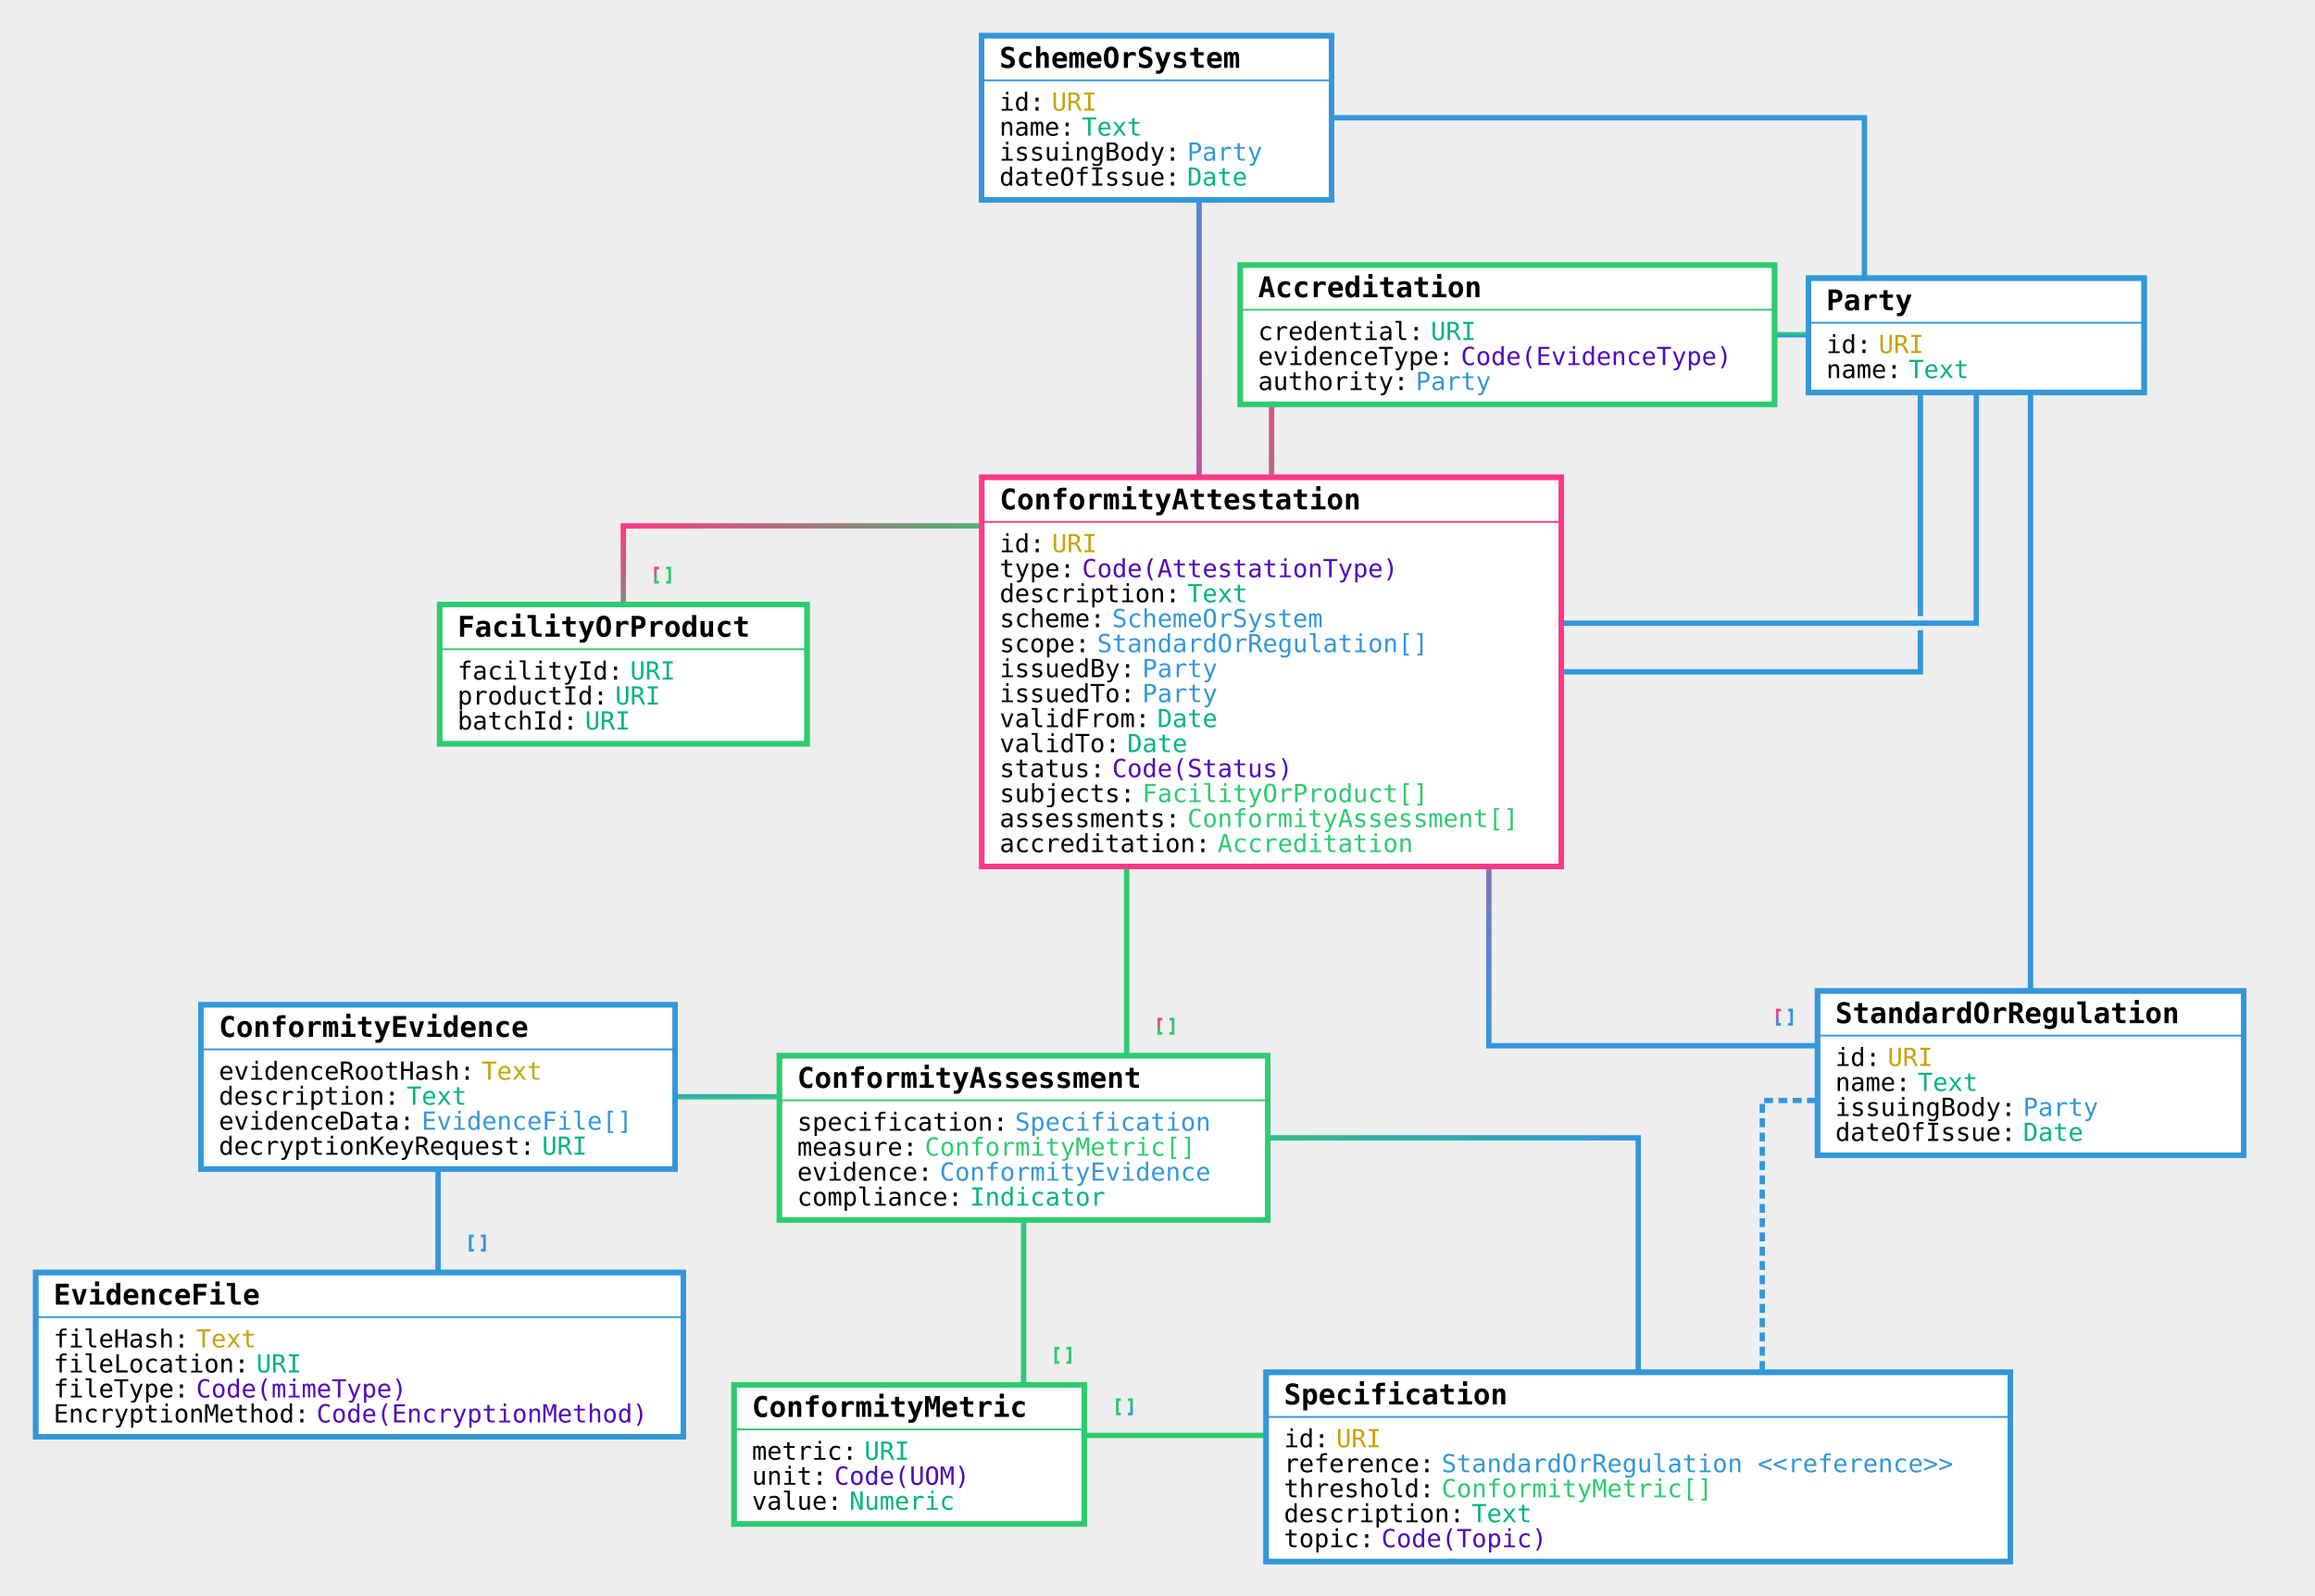
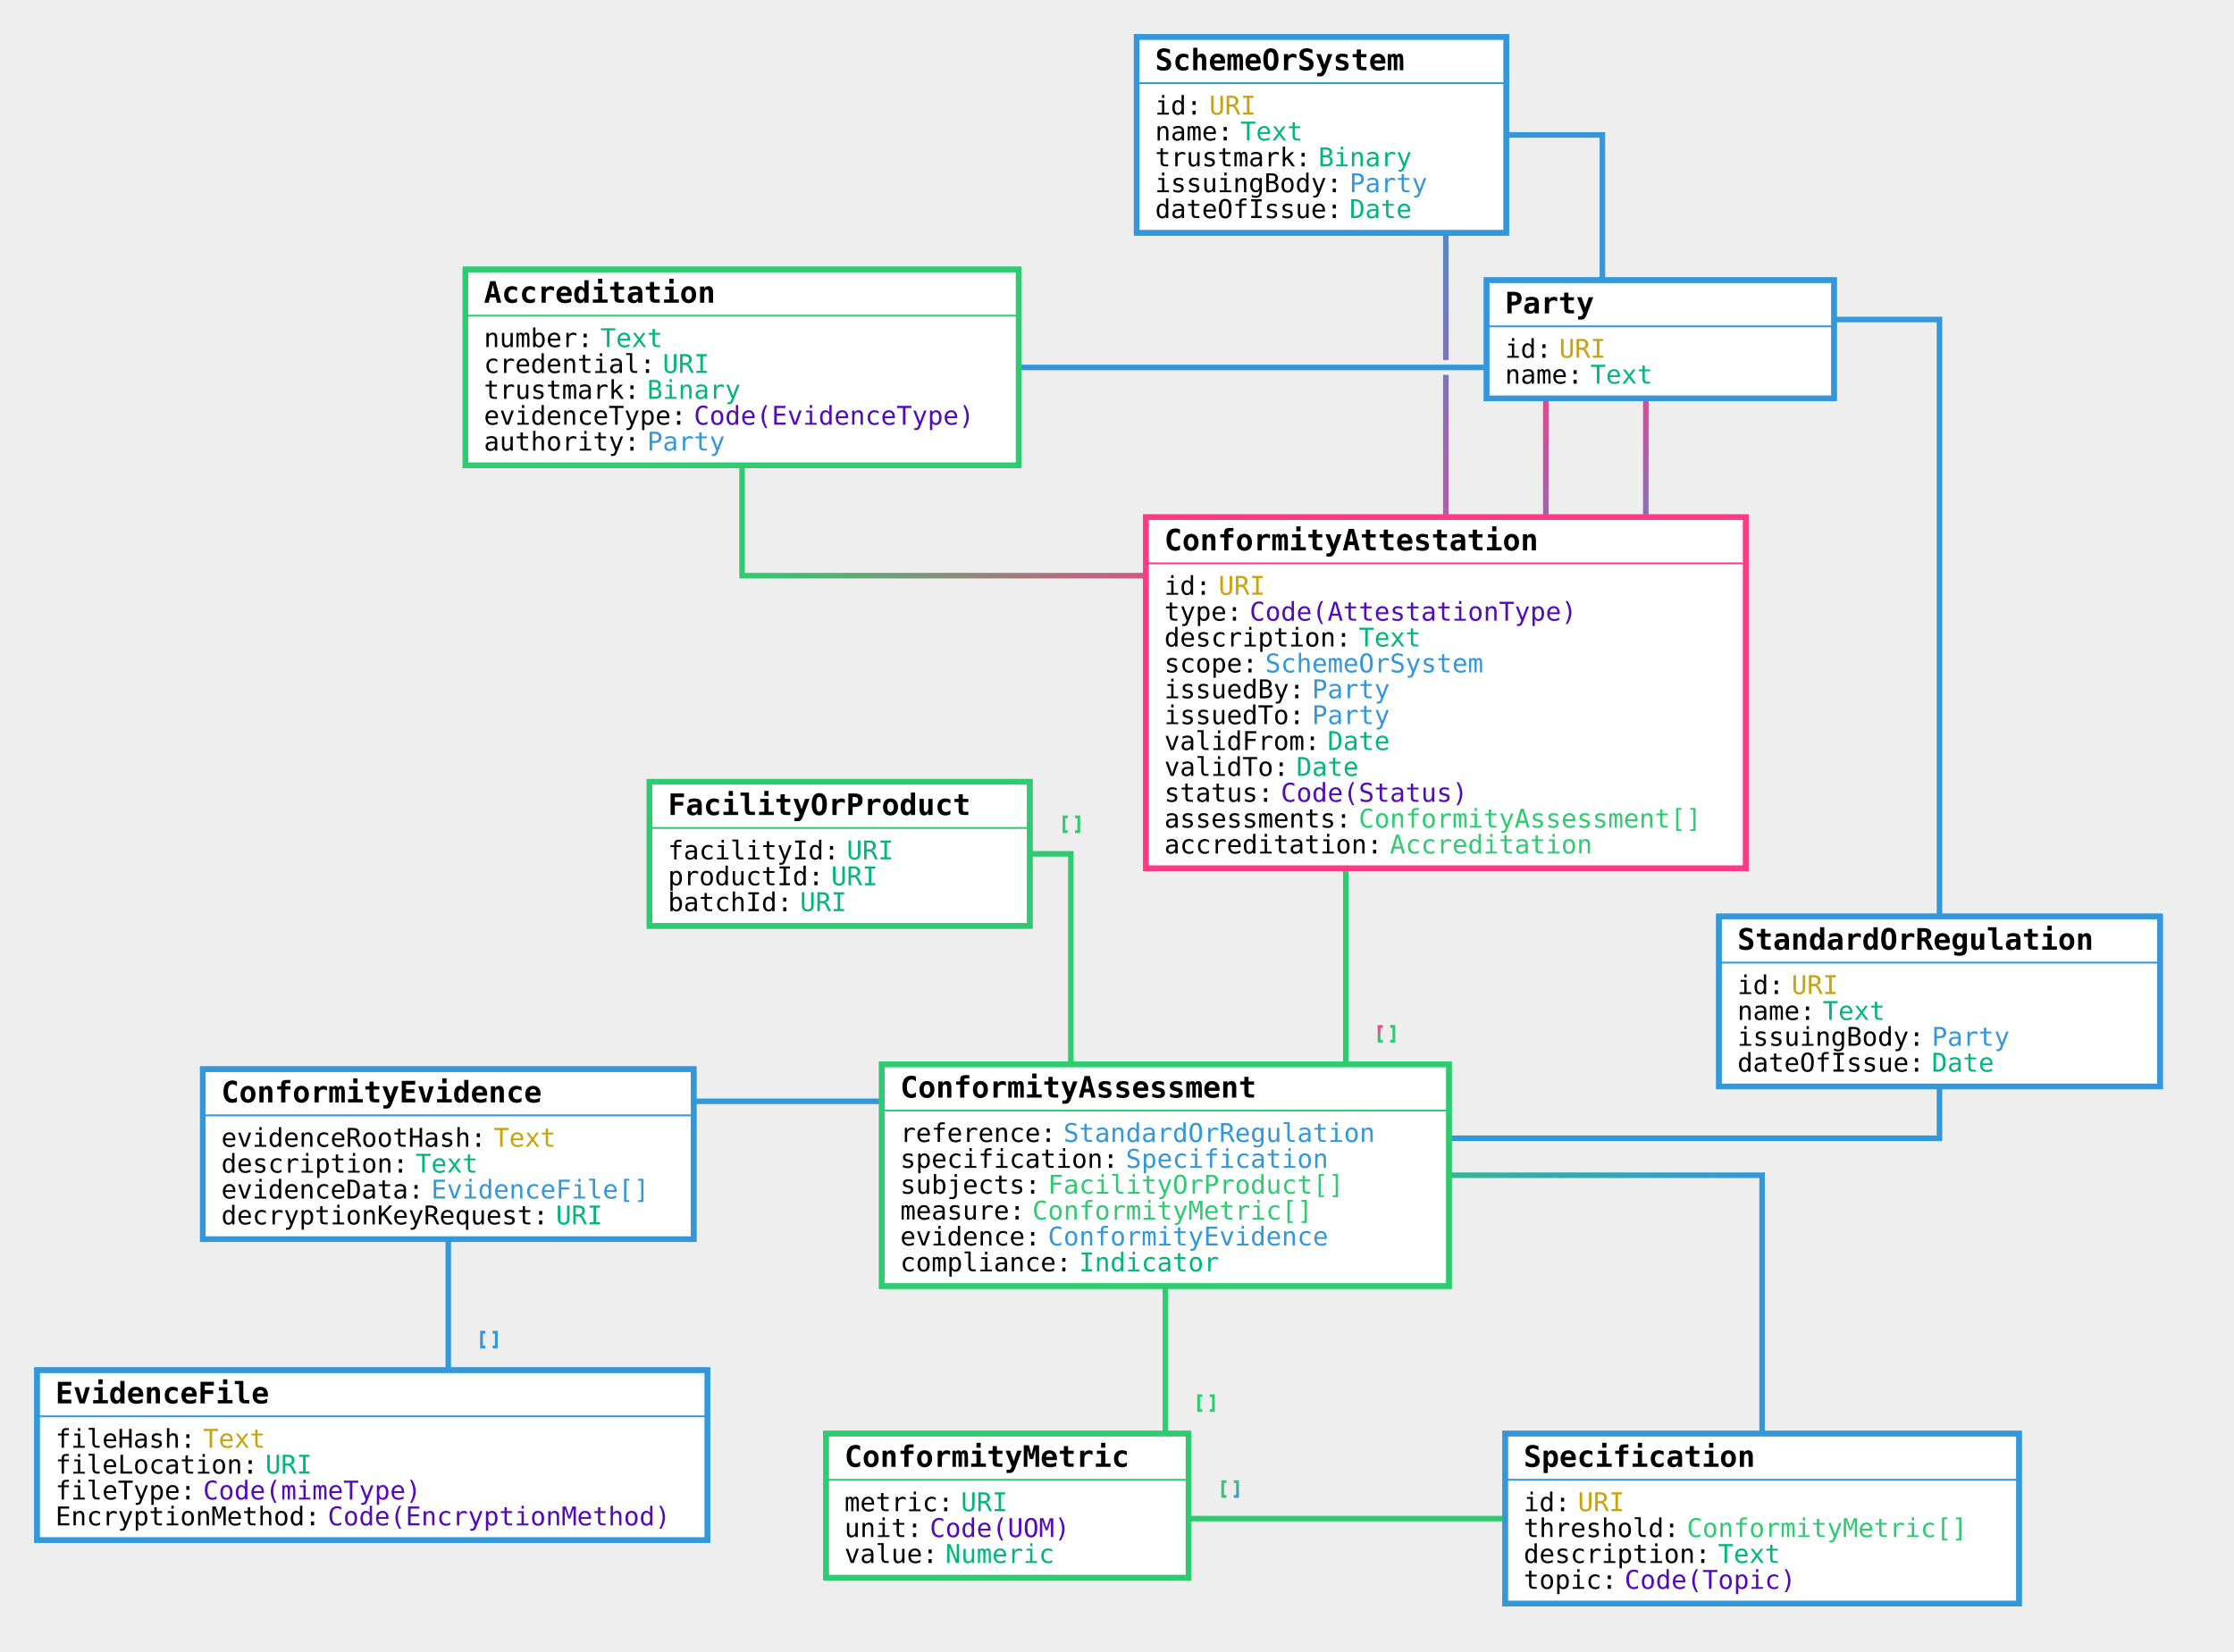
- <svg xmlns="http://www.w3.org/2000/svg" viewBox="-227.074 -83.143 1296.632 893.824">
+ <svg xmlns="http://www.w3.org/2000/svg" viewBox="-201.36 -73 1208.588 893.682">
  <rect width="1000%" height="1000%" x="-500%" y="-500%" fill="#EEEEEE" />
-   <path fill="none" stroke="#EEEEEE" stroke-width="8" d="M444.554 266.008l-.01-.01v-283.14h-23.839" />
+   <path fill="none" stroke="#EEEEEE" stroke-width="8" d="M580.84 333.496l-.01-.01V0h-67.267" />
  <defs>
    <linearGradient id="a" x1="100%" x2="50%" y1="100%" y2="50%">
      <stop offset="0%" stop-color="#FF3986" />
      <stop offset="100%" stop-color="#3397DA" />
    </linearGradient>
  </defs>
-   <path fill="none" stroke="url(#a)" stroke-width="3" d="M444.554 266.008l-.01-.01v-283.14h-23.839" />
-   <path fill="none" stroke="#EEEEEE" stroke-width="8" d="M606.842 238.758l-.01-.01v263.984h263.622" />
+   <path fill="none" stroke="url(#a)" stroke-width="3" d="M580.84 333.496l-.01-.01V0h-67.267" />
+   <path fill="none" stroke="#EEEEEE" stroke-width="8" d="M634.937 301.83l-.01-.01V121.238h61.93" />
  <defs>
    <linearGradient id="b" x1="0%" x2="50%" y1="0%" y2="50%">
      <stop offset="0%" stop-color="#FF3986" />
      <stop offset="100%" stop-color="#3397DA" />
    </linearGradient>
  </defs>
-   <path fill="none" stroke="url(#b)" stroke-width="3" d="M606.842 238.758l-.01-.01v263.984h263.622" />
-   <path fill="none" stroke="url(#b)" stroke-width="1.5" d="M770.412 482.742l-2.01-.01v8h2M774.412 482.742l1.99-.01v8h-2" />
-   <path fill="none" stroke="#EEEEEE" stroke-width="8" d="M525.698 293.258l-.01-.01h322.837V94.02" />
+   <path fill="none" stroke="url(#b)" stroke-width="3" d="M634.937 301.83l-.01-.01V121.238h61.93" />
+   <path fill="none" stroke="#EEEEEE" stroke-width="8" d="M689.033 270.163l-.01-.01V110.571h39.167" />
  <defs>
    <linearGradient id="c" x1="0%" x2="50%" y1="0%" y2="50%">
      <stop offset="0%" stop-color="#FF3986" />
      <stop offset="100%" stop-color="#3397DA" />
    </linearGradient>
  </defs>
-   <path fill="none" stroke="url(#c)" stroke-width="3" d="M525.698 293.258l-.01-.01h322.837V94.02" />
-   <path fill="none" stroke="#EEEEEE" stroke-width="8" d="M566.27 266.008l-.01-.01h313.598V115.353" />
+   <path fill="none" stroke="url(#c)" stroke-width="3" d="M689.033 270.163l-.01-.01V110.571h39.167" />
+   <path fill="none" stroke="#EEEEEE" stroke-width="8" d="M526.745 270.163l-.01-.01v292.743h-97.63" />
  <defs>
    <linearGradient id="d" x1="0%" x2="50%" y1="0%" y2="50%">
      <stop offset="0%" stop-color="#FF3986" />
-       <stop offset="100%" stop-color="#3397DA" />
-     </linearGradient>
-   </defs>
-   <path fill="none" stroke="url(#d)" stroke-width="3" d="M566.27 266.008l-.01-.01h313.598V115.353" />
-   <path fill="none" stroke="#EEEEEE" stroke-width="8" d="M363.41 211.508l-.01-.01H122.054v83.083" />
-   <defs>
-     <linearGradient id="e" x1="0%" x2="50%" y1="0%" y2="50%">
-       <stop offset="0%" stop-color="#FF3986" />
-       <stop offset="100%" stop-color="#2ECB70" />
-     </linearGradient>
-   </defs>
-   <path fill="none" stroke="url(#e)" stroke-width="3" d="M363.41 211.508l-.01-.01H122.054v83.083" />
-   <path fill="none" stroke="url(#e)" stroke-width="1.5" d="M142.064 235.091l-2.01-.01v8h2M146.064 235.091l1.99-.01v8h-2" />
-   <path fill="none" stroke="#EEEEEE" stroke-width="8" d="M403.982 238.758l-.01-.01v315.576h-57.724" />
+       <stop offset="100%" stop-color="#2ECB70" />
+     </linearGradient>
+   </defs>
+   <path fill="none" stroke="url(#d)" stroke-width="3" d="M526.745 270.163l-.01-.01v292.743h-97.63" />
+   <path fill="none" stroke="url(#d)" stroke-width="1.5" d="M546.745 482.406l-2.01-.01v8h2M550.745 482.406l1.99-.01v8h-2" />
+   <path fill="none" stroke="#EEEEEE" stroke-width="8" d="M472.648 238.496l-.01-.01H200.086V125.801" />
+   <defs>
+     <linearGradient id="e" x1="100%" x2="50%" y1="100%" y2="50%">
+       <stop offset="0%" stop-color="#FF3986" />
+       <stop offset="100%" stop-color="#2ECB70" />
+     </linearGradient>
+   </defs>
+   <path fill="none" stroke="url(#e)" stroke-width="3" d="M472.648 238.496l-.01-.01H200.086V125.801" />
+   <path fill="none" stroke="#EEEEEE" stroke-width="8" d="M513.573.01l-.01-.01h151.96v99.905" />
  <defs>
    <linearGradient id="f" x1="0%" x2="50%" y1="0%" y2="50%">
-       <stop offset="0%" stop-color="#FF3986" />
-       <stop offset="100%" stop-color="#2ECB70" />
-     </linearGradient>
-   </defs>
-   <path fill="none" stroke="url(#f)" stroke-width="3" d="M403.982 238.758l-.01-.01v315.576h-57.724" />
-   <path fill="none" stroke="url(#f)" stroke-width="1.5" d="M423.982 487.834l-2.01-.01v8h2M427.982 487.834l1.99-.01v8h-2" />
-   <path fill="none" stroke="#EEEEEE" stroke-width="8" d="M485.126 320.508l-.01-.01V104.373H617.23" />
+       <stop offset="0%" stop-color="#3397DA" />
+       <stop offset="100%" stop-color="#3397DA" />
+     </linearGradient>
+   </defs>
+   <path fill="none" stroke="url(#f)" stroke-width="3" d="M513.573.01l-.01-.01h151.96v99.905" />
+   <path fill="none" stroke="#EEEEEE" stroke-width="8" d="M531.403 542.906l-.01-.01H847.9v-74.039" />
  <defs>
    <linearGradient id="g" x1="0%" x2="50%" y1="0%" y2="50%">
-       <stop offset="0%" stop-color="#FF3986" />
-       <stop offset="100%" stop-color="#2ECB70" />
-     </linearGradient>
-   </defs>
-   <path fill="none" stroke="url(#g)" stroke-width="3" d="M485.126 320.508l-.01-.01V104.373H617.23" />
-   <path fill="none" stroke="#EEEEEE" stroke-width="8" d="M420.715-17.133l-.01-.01h396.486V83.353" />
+       <stop offset="0%" stop-color="#2ECB70" />
+       <stop offset="100%" stop-color="#3397DA" />
+     </linearGradient>
+   </defs>
+   <path fill="none" stroke="url(#g)" stroke-width="3" d="M531.403 542.906l-.01-.01H847.9v-74.039" />
+   <path fill="none" stroke="#EEEEEE" stroke-width="8" d="M480.26 562.906l-.01-.01h271.68v185.786" />
  <defs>
    <linearGradient id="h" x1="0%" x2="50%" y1="0%" y2="50%">
-       <stop offset="0%" stop-color="#3397DA" />
-       <stop offset="100%" stop-color="#3397DA" />
-     </linearGradient>
-   </defs>
-   <path fill="none" stroke="url(#h)" stroke-width="3" d="M420.715-17.133l-.01-.01h396.486V83.353" />
-   <path fill="none" stroke="#EEEEEE" stroke-width="8" d="M414.652 554.334l-.01-.01h275.86v184.358" />
-   <defs>
-     <linearGradient id="i" x1="0%" x2="50%" y1="0%" y2="50%">
-       <stop offset="0%" stop-color="#2ECB70" />
-       <stop offset="100%" stop-color="#3397DA" />
-     </linearGradient>
-   </defs>
-   <path fill="none" stroke="url(#i)" stroke-width="3" d="M414.652 554.334l-.01-.01h275.86v184.358" />
-   <path fill="none" stroke="#EEEEEE" stroke-width="8" d="M346.258 577.334l-.01-.01v141.358h-96.803" />
+       <stop offset="0%" stop-color="#2ECB70" />
+       <stop offset="100%" stop-color="#3397DA" />
+     </linearGradient>
+   </defs>
+   <path fill="none" stroke="url(#h)" stroke-width="3" d="M480.26 562.906l-.01-.01h271.68v185.786" />
+   <path fill="none" stroke="#EEEEEE" stroke-width="8" d="M377.972 542.906l-.01-.01V389H252.879" />
+   <defs>
+     <linearGradient id="i" x1="100%" x2="50%" y1="100%" y2="50%">
+       <stop offset="0%" stop-color="#2ECB70" />
+       <stop offset="100%" stop-color="#2ECB70" />
+     </linearGradient>
+   </defs>
+   <path fill="none" stroke="url(#i)" stroke-width="3" d="M377.972 542.906l-.01-.01V389H252.879" />
+   <path fill="none" stroke="url(#i)" stroke-width="1.5" d="M376.268 369.01l-2.01-.01v8h2M380.268 369.01l1.99-.01v8h-2" />
+   <path fill="none" stroke="#EEEEEE" stroke-width="8" d="M429.116 582.906l-.01-.01v145.786H310.873" />
  <defs>
    <linearGradient id="j" x1="0%" x2="50%" y1="0%" y2="50%">
      <stop offset="0%" stop-color="#2ECB70" />
      <stop offset="100%" stop-color="#2ECB70" />
    </linearGradient>
  </defs>
-   <path fill="none" stroke="url(#j)" stroke-width="3" d="M346.258 577.334l-.01-.01v141.358h-96.803" />
-   <path fill="none" stroke="url(#j)" stroke-width="1.5" d="M366.258 672.192l-2.01-.01v8h2M370.258 672.192l1.99-.01v8h-2" />
-   <path fill="none" stroke="#EEEEEE" stroke-width="8" d="M277.865 531.334l-.01-.01H18.29v-5.54" />
+   <path fill="none" stroke="url(#j)" stroke-width="3" d="M429.116 582.906l-.01-.01v145.786H310.873" />
+   <path fill="none" stroke="url(#j)" stroke-width="1.5" d="M449.116 682.192l-2.01-.01v8h2M453.116 682.192l1.99-.01v8h-2" />
+   <path fill="none" stroke="#EEEEEE" stroke-width="8" d="M326.828 522.906l-.01-.01H41.148v28.601" />
  <defs>
    <linearGradient id="k" x1="100%" x2="50%" y1="100%" y2="50%">
      <stop offset="0%" stop-color="#2ECB70" />
      <stop offset="100%" stop-color="#3397DA" />
    </linearGradient>
  </defs>
-   <path fill="none" stroke="url(#k)" stroke-width="3" d="M277.865 531.334l-.01-.01H18.29v-5.54" />
-   <path fill="none" stroke="#EEEEEE" stroke-width="8" d="M18.3 525.793l-.01-.01V675.78h-44.004" />
+   <path fill="none" stroke="url(#k)" stroke-width="3" d="M326.828 522.906l-.01-.01H41.148v28.601" />
+   <path fill="none" stroke="#EEEEEE" stroke-width="8" d="M41.158 551.507l-.01-.01V714.35H0" />
  <defs>
    <linearGradient id="l" x1="0%" x2="50%" y1="0%" y2="50%">
      <stop offset="0%" stop-color="#3397DA" />
      <stop offset="100%" stop-color="#3397DA" />
    </linearGradient>
  </defs>
-   <path fill="none" stroke="url(#l)" stroke-width="3" d="M18.3 525.793l-.01-.01V675.78h-44.004" />
-   <path fill="none" stroke="url(#l)" stroke-width="1.5" d="M38.3 609.289l-2.01-.01v8h2M42.3 609.289l1.99-.01v8h-2" />
-   <path fill="none" stroke="#EEEEEE" stroke-width="8" d="M617.239 104.383l-.01-.01H911.19v.313" />
+   <path fill="none" stroke="url(#l)" stroke-width="3" d="M41.158 551.507l-.01-.01V714.35H0" />
+   <path fill="none" stroke="url(#l)" stroke-width="1.5" d="M61.158 647.86l-2.01-.01v8h2M65.158 647.86l1.99-.01v8h-2" />
+   <path fill="none" stroke="#EEEEEE" stroke-width="8" d="M200.096 125.811l-.01-.01H634.19V89.238" />
  <defs>
    <linearGradient id="m" x1="0%" x2="50%" y1="0%" y2="50%">
      <stop offset="0%" stop-color="#2ECB70" />
      <stop offset="100%" stop-color="#3397DA" />
    </linearGradient>
  </defs>
-   <path fill="none" stroke="url(#m)" stroke-width="3" d="M617.239 104.383l-.01-.01H911.19v.313" />
-   <path fill="none" stroke="#EEEEEE" stroke-width="8" d="M910.24 518.075l-.01-.01V94.02h32.295" />
+   <path fill="none" stroke="url(#m)" stroke-width="3" d="M200.096 125.811l-.01-.01H634.19V89.238" />
+   <path fill="none" stroke="#EEEEEE" stroke-width="8" d="M847.91 468.867l-.01-.01V99.905h-88.376" />
  <defs>
    <linearGradient id="n" x1="100%" x2="50%" y1="100%" y2="50%">
      <stop offset="0%" stop-color="#3397DA" />
      <stop offset="100%" stop-color="#3397DA" />
    </linearGradient>
  </defs>
-   <path fill="none" stroke="url(#n)" stroke-width="3" d="M910.24 518.075l-.01-.01V94.02h32.295" />
-   <path fill="none" stroke="#EEEEEE" stroke-dasharray="5,3" stroke-width="8" d="M759.989 756.358l-.01-.01v-222.95h190.027" />
-   <defs>
-     <linearGradient id="o" x1="0%" x2="50%" y1="0%" y2="50%">
-       <stop offset="0%" stop-color="#3397DA" />
-       <stop offset="100%" stop-color="#3397DA" />
-     </linearGradient>
-   </defs>
-   <path fill="none" stroke="url(#o)" stroke-dasharray="5,3" stroke-width="3" d="M759.989 756.358l-.01-.01v-222.95h190.027" />
-   <path fill="none" stroke="#EEEEEE" stroke-width="8" d="M621.034 721.025l-.01-.01H314.82v23.667" />
-   <defs>
-     <linearGradient id="p" x1="100%" x2="50%" y1="100%" y2="50%">
-       <stop offset="0%" stop-color="#3397DA" />
-       <stop offset="100%" stop-color="#2ECB70" />
-     </linearGradient>
-   </defs>
-   <path fill="none" stroke="url(#p)" stroke-width="3" d="M621.034 721.025l-.01-.01H314.82v23.667" />
-   <path fill="none" stroke="url(#p)" stroke-width="1.5" d="M400.705 701.025l-2.01-.01v8h2M404.705 701.025l1.99-.01v8h-2" />
-   <path fill="#FFFFFF" stroke="#FF3986" stroke-width="3" d="M322.828 184.248h324.576v218H322.828z" />
-   <path fill="#ff3986" stroke="#ff3986" d="M323.828 209.248h324.576" />
-   <path fill="none" stroke="#FF3986" stroke-width="3" d="M322.828 184.248h324.576v218H322.828z" />
-   <text x="332.828" y="202.248" style="font:700 16px 'Lucida Console',monospace" fill="#000000">ConformityAttestation</text>
-   <text x="332.828" y="226.248" style="font:500 14px 'Lucida Console',monospace" fill="#000000">id:</text>
-   <text x="362.114" y="226.248" style="font:500 14px 'Lucida Console',monospace" fill="#C9A30B">URI</text>
-   <text x="332.828" y="240.248" style="font:500 14px 'Lucida Console',monospace" fill="#000000">type:</text>
-   <text x="378.972" y="240.248" style="font:500 14px 'Lucida Console',monospace" fill="#530abb">Code(AttestationType)</text>
-   <text x="332.828" y="254.248" style="font:500 14px 'Lucida Console',monospace" fill="#000000">description:</text>
-   <text x="437.973" y="254.248" style="font:500 14px 'Lucida Console',monospace" fill="#02b57b">Text</text>
-   <text x="332.828" y="268.248" style="font:500 14px 'Lucida Console',monospace" fill="#000000">scheme:</text>
-   <text x="395.829" y="268.248" style="font:500 14px 'Lucida Console',monospace" fill="#3397DA">SchemeOrSystem</text>
-   <text x="332.828" y="282.248" style="font:500 14px 'Lucida Console',monospace" fill="#000000">scope:</text>
-   <text x="387.4" y="282.248" style="font:500 14px 'Lucida Console',monospace" fill="#3397DA">StandardOrRegulation[]</text>
-   <text x="332.828" y="296.248" style="font:500 14px 'Lucida Console',monospace" fill="#000000">issuedBy:</text>
-   <text x="412.687" y="296.248" style="font:500 14px 'Lucida Console',monospace" fill="#3397DA">Party</text>
-   <text x="332.828" y="310.248" style="font:500 14px 'Lucida Console',monospace" fill="#000000">issuedTo:</text>
-   <text x="412.687" y="310.248" style="font:500 14px 'Lucida Console',monospace" fill="#3397DA">Party</text>
-   <text x="332.828" y="324.248" style="font:500 14px 'Lucida Console',monospace" fill="#000000">validFrom:</text>
-   <text x="421.115" y="324.248" style="font:500 14px 'Lucida Console',monospace" fill="#02b57b">Date</text>
-   <text x="332.828" y="338.248" style="font:500 14px 'Lucida Console',monospace" fill="#000000">validTo:</text>
-   <text x="404.258" y="338.248" style="font:500 14px 'Lucida Console',monospace" fill="#02b57b">Date</text>
-   <text x="332.828" y="352.248" style="font:500 14px 'Lucida Console',monospace" fill="#000000">status:</text>
-   <text x="395.829" y="352.248" style="font:500 14px 'Lucida Console',monospace" fill="#530abb">Code(Status)</text>
-   <text x="332.828" y="366.248" style="font:500 14px 'Lucida Console',monospace" fill="#000000">subjects:</text>
-   <text x="412.687" y="366.248" style="font:500 14px 'Lucida Console',monospace" fill="#2ECB70">FacilityOrProduct[]</text>
-   <text x="332.828" y="380.248" style="font:500 14px 'Lucida Console',monospace" fill="#000000">assessments:</text>
-   <text x="437.973" y="380.248" style="font:500 14px 'Lucida Console',monospace" fill="#2ECB70">ConformityAssessment[]</text>
-   <text x="332.828" y="394.248" style="font:500 14px 'Lucida Console',monospace" fill="#000000">accreditation:</text>
-   <text x="454.83" y="394.248" style="font:500 14px 'Lucida Console',monospace" fill="#2ECB70">Accreditation</text>
-   <path fill="#FFFFFF" stroke="#3397DA" stroke-width="3" d="M322.705-63.143h196v92h-196z" />
-   <path fill="#3397da" stroke="#3397da" d="M323.705-38.143h196" />
-   <path fill="none" stroke="#3397DA" stroke-width="3" d="M322.705-63.143h196v92h-196z" />
-   <text x="332.705" y="-45.143" style="font:700 16px 'Lucida Console',monospace" fill="#000000">SchemeOrSystem</text>
-   <text x="332.705" y="-21.143" style="font:500 14px 'Lucida Console',monospace" fill="#000000">id:</text>
-   <text x="361.992" y="-21.143" style="font:500 14px 'Lucida Console',monospace" fill="#C9A30B">URI</text>
-   <text x="332.705" y="-7.143" style="font:500 14px 'Lucida Console',monospace" fill="#000000">name:</text>
-   <text x="378.849" y="-7.143" style="font:500 14px 'Lucida Console',monospace" fill="#02b57b">Text</text>
-   <text x="332.705" y="6.857" style="font:500 14px 'Lucida Console',monospace" fill="#000000">issuingBody:</text>
-   <text x="437.85" y="6.857" style="font:500 14px 'Lucida Console',monospace" fill="#3397DA">Party</text>
-   <text x="332.705" y="20.857" style="font:500 14px 'Lucida Console',monospace" fill="#000000">dateOfIssue:</text>
-   <text x="437.85" y="20.857" style="font:500 14px 'Lucida Console',monospace" fill="#02b57b">Date</text>
-   <path fill="#FFFFFF" stroke="#2ECB70" stroke-width="3" d="M19.176 255.581h205.758v78H19.176z" />
-   <path fill="#2ecb70" stroke="#2ecb70" d="M20.176 280.581h205.757" />
-   <path fill="none" stroke="#2ECB70" stroke-width="3" d="M19.176 255.581h205.758v78H19.176z" />
-   <text x="29.176" y="273.581" style="font:700 16px 'Lucida Console',monospace" fill="#000000">FacilityOrProduct</text>
-   <text x="29.176" y="297.581" style="font:500 14px 'Lucida Console',monospace" fill="#000000">facilityId:</text>
-   <text x="125.891" y="297.581" style="font:500 14px 'Lucida Console',monospace" fill="#02b57b">URI</text>
-   <text x="29.176" y="311.581" style="font:500 14px 'Lucida Console',monospace" fill="#000000">productId:</text>
-   <text x="117.463" y="311.581" style="font:500 14px 'Lucida Console',monospace" fill="#02b57b">URI</text>
-   <text x="29.176" y="325.581" style="font:500 14px 'Lucida Console',monospace" fill="#000000">batchId:</text>
-   <text x="100.605" y="325.581" style="font:500 14px 'Lucida Console',monospace" fill="#02b57b">URI</text>
-   <path fill="#FFFFFF" stroke="#2ECB70" stroke-width="3" d="M209.461 508.324h273.575v92H209.461z" />
-   <path fill="#2ecb70" stroke="#2ecb70" d="M210.46 533.324h273.576" />
-   <path fill="none" stroke="#2ECB70" stroke-width="3" d="M209.461 508.324h273.575v92H209.461z" />
-   <text x="219.461" y="526.324" style="font:700 16px 'Lucida Console',monospace" fill="#000000">ConformityAssessment</text>
-   <text x="219.461" y="550.324" style="font:500 14px 'Lucida Console',monospace" fill="#000000">specification:</text>
-   <text x="341.463" y="550.324" style="font:500 14px 'Lucida Console',monospace" fill="#3397DA">Specification</text>
-   <text x="219.461" y="564.324" style="font:500 14px 'Lucida Console',monospace" fill="#000000">measure:</text>
-   <text x="290.89" y="564.324" style="font:500 14px 'Lucida Console',monospace" fill="#2ECB70">ConformityMetric[]</text>
-   <text x="219.461" y="578.324" style="font:500 14px 'Lucida Console',monospace" fill="#000000">evidence:</text>
-   <text x="299.319" y="578.324" style="font:500 14px 'Lucida Console',monospace" fill="#3397DA">ConformityEvidence</text>
-   <text x="219.461" y="592.324" style="font:500 14px 'Lucida Console',monospace" fill="#000000">compliance:</text>
-   <text x="316.177" y="592.324" style="font:500 14px 'Lucida Console',monospace" fill="#02b57b">Indicator</text>
-   <path fill="#FFFFFF" stroke="#2ECB70" stroke-width="3" d="M184.07 692.682h196.125v78H184.07z" />
-   <path fill="#2ecb70" stroke="#2ecb70" d="M185.07 717.682h196.125" />
-   <path fill="none" stroke="#2ECB70" stroke-width="3" d="M184.07 692.682h196.125v78H184.07z" />
-   <text x="194.07" y="710.682" style="font:700 16px 'Lucida Console',monospace" fill="#000000">ConformityMetric</text>
-   <text x="194.07" y="734.682" style="font:500 14px 'Lucida Console',monospace" fill="#000000">metric:</text>
-   <text x="257.071" y="734.682" style="font:500 14px 'Lucida Console',monospace" fill="#02b57b">URI</text>
-   <text x="194.07" y="748.682" style="font:500 14px 'Lucida Console',monospace" fill="#000000">unit:</text>
-   <text x="240.213" y="748.682" style="font:500 14px 'Lucida Console',monospace" fill="#530abb">Code(UOM)</text>
-   <text x="194.07" y="762.682" style="font:500 14px 'Lucida Console',monospace" fill="#000000">value:</text>
-   <text x="248.642" y="762.682" style="font:500 14px 'Lucida Console',monospace" fill="#02b57b">Numeric</text>
-   <path fill="#FFFFFF" stroke="#3397DA" stroke-width="3" d="M-114.497 479.783h265.575v92h-265.575z" />
-   <path fill="#3397da" stroke="#3397da" d="M-113.497 504.783h265.575" />
-   <path fill="none" stroke="#3397DA" stroke-width="3" d="M-114.497 479.783h265.575v92h-265.575z" />
-   <text x="-104.497" y="497.783" style="font:700 16px 'Lucida Console',monospace" fill="#000000">ConformityEvidence</text>
-   <text x="-104.497" y="521.783" style="font:500 14px 'Lucida Console',monospace" fill="#000000">evidenceRootHash:</text>
-   <text x="42.791" y="521.783" style="font:500 14px 'Lucida Console',monospace" fill="#C9A30B">Text</text>
-   <text x="-104.497" y="535.783" style="font:500 14px 'Lucida Console',monospace" fill="#000000">description:</text>
-   <text x=".648" y="535.783" style="font:500 14px 'Lucida Console',monospace" fill="#02b57b">Text</text>
-   <text x="-104.497" y="549.783" style="font:500 14px 'Lucida Console',monospace" fill="#000000">evidenceData:</text>
-   <text x="9.076" y="549.783" style="font:500 14px 'Lucida Console',monospace" fill="#3397DA">EvidenceFile[]</text>
-   <text x="-104.497" y="563.783" style="font:500 14px 'Lucida Console',monospace" fill="#000000">decryptionKeyRequest:</text>
-   <text x="76.506" y="563.783" style="font:500 14px 'Lucida Console',monospace" fill="#02b57b">URI</text>
-   <path fill="#FFFFFF" stroke="#3397DA" stroke-width="3" d="M-207.074 629.779h362.72v92h-362.72z" />
-   <path fill="#3397da" stroke="#3397da" d="M-206.074 654.779h362.72" />
-   <path fill="none" stroke="#3397DA" stroke-width="3" d="M-207.074 629.779h362.72v92h-362.72z" />
-   <text x="-197.074" y="647.779" style="font:700 16px 'Lucida Console',monospace" fill="#000000">EvidenceFile</text>
-   <text x="-197.074" y="671.779" style="font:500 14px 'Lucida Console',monospace" fill="#000000">fileHash:</text>
-   <text x="-117.216" y="671.779" style="font:500 14px 'Lucida Console',monospace" fill="#C9A30B">Text</text>
-   <text x="-197.074" y="685.779" style="font:500 14px 'Lucida Console',monospace" fill="#000000">fileLocation:</text>
-   <text x="-83.501" y="685.779" style="font:500 14px 'Lucida Console',monospace" fill="#02b57b">URI</text>
-   <text x="-197.074" y="699.779" style="font:500 14px 'Lucida Console',monospace" fill="#000000">fileType:</text>
-   <text x="-117.216" y="699.779" style="font:500 14px 'Lucida Console',monospace" fill="#530abb">Code(mimeType)</text>
-   <text x="-197.074" y="713.779" style="font:500 14px 'Lucida Console',monospace" fill="#000000">EncryptionMethod:</text>
-   <text x="-49.786" y="713.779" style="font:500 14px 'Lucida Console',monospace" fill="#530abb">Code(EncryptionMethod)</text>
-   <path fill="#FFFFFF" stroke="#2ECB70" stroke-width="3" d="M467.584 65.373h299.29v78h-299.29z" />
-   <path fill="#2ecb70" stroke="#2ecb70" d="M468.584 90.373h299.29" />
-   <path fill="none" stroke="#2ECB70" stroke-width="3" d="M467.584 65.373h299.29v78h-299.29z" />
-   <text x="477.584" y="83.373" style="font:700 16px 'Lucida Console',monospace" fill="#000000">Accreditation</text>
-   <text x="477.584" y="107.373" style="font:500 14px 'Lucida Console',monospace" fill="#000000">credential:</text>
-   <text x="574.3" y="107.373" style="font:500 14px 'Lucida Console',monospace" fill="#02b57b">URI</text>
-   <text x="477.584" y="121.373" style="font:500 14px 'Lucida Console',monospace" fill="#000000">evidenceType:</text>
-   <text x="591.157" y="121.373" style="font:500 14px 'Lucida Console',monospace" fill="#530abb">Code(EvidenceType)</text>
-   <text x="477.584" y="135.373" style="font:500 14px 'Lucida Console',monospace" fill="#000000">authority:</text>
-   <text x="565.871" y="135.373" style="font:500 14px 'Lucida Console',monospace" fill="#3397DA">Party</text>
-   <path fill="#FFFFFF" stroke="#3397DA" stroke-width="3" d="M790.902 472.065h238.656v92H790.902z" />
-   <path fill="#3397da" stroke="#3397da" d="M791.902 497.065h238.656" />
-   <path fill="none" stroke="#3397DA" stroke-width="3" d="M790.902 472.065h238.656v92H790.902z" />
-   <text x="800.902" y="490.065" style="font:700 16px 'Lucida Console',monospace" fill="#000000">StandardOrRegulation</text>
-   <text x="800.902" y="514.065" style="font:500 14px 'Lucida Console',monospace" fill="#000000">id:</text>
-   <text x="830.188" y="514.065" style="font:500 14px 'Lucida Console',monospace" fill="#C9A30B">URI</text>
-   <text x="800.902" y="528.065" style="font:500 14px 'Lucida Console',monospace" fill="#000000">name:</text>
-   <text x="847.046" y="528.065" style="font:500 14px 'Lucida Console',monospace" fill="#02b57b">Text</text>
-   <text x="800.902" y="542.065" style="font:500 14px 'Lucida Console',monospace" fill="#000000">issuingBody:</text>
-   <text x="906.047" y="542.065" style="font:500 14px 'Lucida Console',monospace" fill="#3397DA">Party</text>
-   <text x="800.902" y="556.065" style="font:500 14px 'Lucida Console',monospace" fill="#000000">dateOfIssue:</text>
-   <text x="906.047" y="556.065" style="font:500 14px 'Lucida Console',monospace" fill="#02b57b">Date</text>
-   <path fill="#FFFFFF" stroke="#3397DA" stroke-width="3" d="M482.07 685.682h416.863v106H482.07z" />
-   <path fill="#3397da" stroke="#3397da" d="M483.07 710.682h416.863" />
-   <path fill="none" stroke="#3397DA" stroke-width="3" d="M482.07 685.682h416.863v106H482.07z" />
-   <text x="492.07" y="703.682" style="font:700 16px 'Lucida Console',monospace" fill="#000000">Specification</text>
-   <text x="492.07" y="727.682" style="font:500 14px 'Lucida Console',monospace" fill="#000000">id:</text>
-   <text x="521.356" y="727.682" style="font:500 14px 'Lucida Console',monospace" fill="#C9A30B">URI</text>
-   <text x="492.07" y="741.682" style="font:500 14px 'Lucida Console',monospace" fill="#000000">reference:</text>
-   <text x="580.357" y="741.682" style="font:500 14px 'Lucida Console',monospace" fill="#3397DA">StandardOrRegulation &lt;&lt;reference&gt;&gt;</text>
-   <text x="492.07" y="755.682" style="font:500 14px 'Lucida Console',monospace" fill="#000000">threshold:</text>
-   <text x="580.357" y="755.682" style="font:500 14px 'Lucida Console',monospace" fill="#2ECB70">ConformityMetric[]</text>
-   <text x="492.07" y="769.682" style="font:500 14px 'Lucida Console',monospace" fill="#000000">description:</text>
-   <text x="597.214" y="769.682" style="font:500 14px 'Lucida Console',monospace" fill="#02b57b">Text</text>
-   <text x="492.07" y="783.682" style="font:500 14px 'Lucida Console',monospace" fill="#000000">topic:</text>
-   <text x="546.642" y="783.682" style="font:500 14px 'Lucida Console',monospace" fill="#530abb">Code(Topic)</text>
-   <path fill="#FFFFFF" stroke="#3397DA" stroke-width="3" d="M785.858 72.686h188v64h-188z" />
-   <path fill="#3397da" stroke="#3397da" d="M786.858 97.686h188" />
-   <path fill="none" stroke="#3397DA" stroke-width="3" d="M785.858 72.686h188v64h-188z" />
-   <text x="795.858" y="90.686" style="font:700 16px 'Lucida Console',monospace" fill="#000000">Party</text>
-   <text x="795.858" y="114.686" style="font:500 14px 'Lucida Console',monospace" fill="#000000">id:</text>
-   <text x="825.144" y="114.686" style="font:500 14px 'Lucida Console',monospace" fill="#C9A30B">URI</text>
-   <text x="795.858" y="128.686" style="font:500 14px 'Lucida Console',monospace" fill="#000000">name:</text>
-   <text x="842.001" y="128.686" style="font:500 14px 'Lucida Console',monospace" fill="#02b57b">Text</text>
+   <path fill="none" stroke="url(#n)" stroke-width="3" d="M847.91 468.867l-.01-.01V99.905h-88.376" />
+   <path fill="none" stroke="#EEEEEE" stroke-width="8" d="M751.94 748.692l-.01-.01H376.248v6" />
+   <defs>
+     <linearGradient id="o" x1="100%" x2="50%" y1="100%" y2="50%">
+       <stop offset="0%" stop-color="#3397DA" />
+       <stop offset="100%" stop-color="#2ECB70" />
+     </linearGradient>
+   </defs>
+   <path fill="none" stroke="url(#o)" stroke-width="3" d="M751.94 748.692l-.01-.01H376.248v6" />
+   <path fill="none" stroke="url(#o)" stroke-width="1.5" d="M462.133 728.692l-2.01-.01v8h2M466.133 728.692l1.99-.01v8h-2" />
+   <path fill="#FFFFFF" stroke="#FF3986" stroke-width="3" d="M418.542 206.82h324.576v190H418.542z" />
+   <path fill="#ff3986" stroke="#ff3986" d="M419.542 231.82H744.12" />
+   <path fill="none" stroke="#FF3986" stroke-width="3" d="M418.542 206.82h324.576v190H418.542z" />
+   <text x="428.542" y="224.82" style="font:700 16px 'Lucida Console',monospace" fill="#000000">ConformityAttestation</text>
+   <text x="428.542" y="248.82" style="font:500 14px 'Lucida Console',monospace" fill="#000000">id:</text>
+   <text x="457.829" y="248.82" style="font:500 14px 'Lucida Console',monospace" fill="#C9A30B">URI</text>
+   <text x="428.542" y="262.82" style="font:500 14px 'Lucida Console',monospace" fill="#000000">type:</text>
+   <text x="474.686" y="262.82" style="font:500 14px 'Lucida Console',monospace" fill="#530abb">Code(AttestationType)</text>
+   <text x="428.542" y="276.82" style="font:500 14px 'Lucida Console',monospace" fill="#000000">description:</text>
+   <text x="533.687" y="276.82" style="font:500 14px 'Lucida Console',monospace" fill="#02b57b">Text</text>
+   <text x="428.542" y="290.82" style="font:500 14px 'Lucida Console',monospace" fill="#000000">scope:</text>
+   <text x="483.115" y="290.82" style="font:500 14px 'Lucida Console',monospace" fill="#3397DA">SchemeOrSystem</text>
+   <text x="428.542" y="304.82" style="font:500 14px 'Lucida Console',monospace" fill="#000000">issuedBy:</text>
+   <text x="508.401" y="304.82" style="font:500 14px 'Lucida Console',monospace" fill="#3397DA">Party</text>
+   <text x="428.542" y="318.82" style="font:500 14px 'Lucida Console',monospace" fill="#000000">issuedTo:</text>
+   <text x="508.401" y="318.82" style="font:500 14px 'Lucida Console',monospace" fill="#3397DA">Party</text>
+   <text x="428.542" y="332.82" style="font:500 14px 'Lucida Console',monospace" fill="#000000">validFrom:</text>
+   <text x="516.83" y="332.82" style="font:500 14px 'Lucida Console',monospace" fill="#02b57b">Date</text>
+   <text x="428.542" y="346.82" style="font:500 14px 'Lucida Console',monospace" fill="#000000">validTo:</text>
+   <text x="499.972" y="346.82" style="font:500 14px 'Lucida Console',monospace" fill="#02b57b">Date</text>
+   <text x="428.542" y="360.82" style="font:500 14px 'Lucida Console',monospace" fill="#000000">status:</text>
+   <text x="491.543" y="360.82" style="font:500 14px 'Lucida Console',monospace" fill="#530abb">Code(Status)</text>
+   <text x="428.542" y="374.82" style="font:500 14px 'Lucida Console',monospace" fill="#000000">assessments:</text>
+   <text x="533.687" y="374.82" style="font:500 14px 'Lucida Console',monospace" fill="#2ECB70">ConformityAssessment[]</text>
+   <text x="428.542" y="388.82" style="font:500 14px 'Lucida Console',monospace" fill="#000000">accreditation:</text>
+   <text x="550.544" y="388.82" style="font:500 14px 'Lucida Console',monospace" fill="#2ECB70">Accreditation</text>
+   <path fill="#FFFFFF" stroke="#3397DA" stroke-width="3" d="M413.563-53h200V53h-200z" />
+   <path fill="#3397da" stroke="#3397da" d="M414.563-28h200" />
+   <path fill="none" stroke="#3397DA" stroke-width="3" d="M413.563-53h200V53h-200z" />
+   <text x="423.563" y="-35" style="font:700 16px 'Lucida Console',monospace" fill="#000000">SchemeOrSystem</text>
+   <text x="423.563" y="-11" style="font:500 14px 'Lucida Console',monospace" fill="#000000">id:</text>
+   <text x="452.849" y="-11" style="font:500 14px 'Lucida Console',monospace" fill="#C9A30B">URI</text>
+   <text x="423.563" y="3" style="font:500 14px 'Lucida Console',monospace" fill="#000000">name:</text>
+   <text x="469.706" y="3" style="font:500 14px 'Lucida Console',monospace" fill="#02b57b">Text</text>
+   <text x="423.563" y="17" style="font:500 14px 'Lucida Console',monospace" fill="#000000">trustmark:</text>
+   <text x="511.85" y="17" style="font:500 14px 'Lucida Console',monospace" fill="#02b57b">Binary</text>
+   <text x="423.563" y="31" style="font:500 14px 'Lucida Console',monospace" fill="#000000">issuingBody:</text>
+   <text x="528.707" y="31" style="font:500 14px 'Lucida Console',monospace" fill="#3397DA">Party</text>
+   <text x="423.563" y="45" style="font:500 14px 'Lucida Console',monospace" fill="#000000">dateOfIssue:</text>
+   <text x="528.707" y="45" style="font:500 14px 'Lucida Console',monospace" fill="#02b57b">Date</text>
+   <path fill="#FFFFFF" stroke="#2ECB70" stroke-width="3" d="M150 350h205.758v78H150z" />
+   <path fill="#2ecb70" stroke="#2ecb70" d="M151 375h205.758" />
+   <path fill="none" stroke="#2ECB70" stroke-width="3" d="M150 350h205.758v78H150z" />
+   <text x="160" y="368" style="font:700 16px 'Lucida Console',monospace" fill="#000000">FacilityOrProduct</text>
+   <text x="160" y="392" style="font:500 14px 'Lucida Console',monospace" fill="#000000">facilityId:</text>
+   <text x="256.716" y="392" style="font:500 14px 'Lucida Console',monospace" fill="#02b57b">URI</text>
+   <text x="160" y="406" style="font:500 14px 'Lucida Console',monospace" fill="#000000">productId:</text>
+   <text x="248.287" y="406" style="font:500 14px 'Lucida Console',monospace" fill="#02b57b">URI</text>
+   <text x="160" y="420" style="font:500 14px 'Lucida Console',monospace" fill="#000000">batchId:</text>
+   <text x="231.43" y="420" style="font:500 14px 'Lucida Console',monospace" fill="#02b57b">URI</text>
+   <path fill="#FFFFFF" stroke="#2ECB70" stroke-width="3" d="M275.675 502.896h306.861v120H275.675z" />
+   <path fill="#2ecb70" stroke="#2ecb70" d="M276.675 527.896h306.861" />
+   <path fill="none" stroke="#2ECB70" stroke-width="3" d="M275.675 502.896h306.861v120H275.675z" />
+   <text x="285.675" y="520.896" style="font:700 16px 'Lucida Console',monospace" fill="#000000">ConformityAssessment</text>
+   <text x="285.675" y="544.896" style="font:500 14px 'Lucida Console',monospace" fill="#000000">reference:</text>
+   <text x="373.962" y="544.896" style="font:500 14px 'Lucida Console',monospace" fill="#3397DA">StandardOrRegulation</text>
+   <text x="285.675" y="558.896" style="font:500 14px 'Lucida Console',monospace" fill="#000000">specification:</text>
+   <text x="407.677" y="558.896" style="font:500 14px 'Lucida Console',monospace" fill="#3397DA">Specification</text>
+   <text x="285.675" y="572.896" style="font:500 14px 'Lucida Console',monospace" fill="#000000">subjects:</text>
+   <text x="365.533" y="572.896" style="font:500 14px 'Lucida Console',monospace" fill="#2ECB70">FacilityOrProduct[]</text>
+   <text x="285.675" y="586.896" style="font:500 14px 'Lucida Console',monospace" fill="#000000">measure:</text>
+   <text x="357.105" y="586.896" style="font:500 14px 'Lucida Console',monospace" fill="#2ECB70">ConformityMetric[]</text>
+   <text x="285.675" y="600.896" style="font:500 14px 'Lucida Console',monospace" fill="#000000">evidence:</text>
+   <text x="365.533" y="600.896" style="font:500 14px 'Lucida Console',monospace" fill="#3397DA">ConformityEvidence</text>
+   <text x="285.675" y="614.896" style="font:500 14px 'Lucida Console',monospace" fill="#000000">compliance:</text>
+   <text x="382.391" y="614.896" style="font:500 14px 'Lucida Console',monospace" fill="#02b57b">Indicator</text>
+   <path fill="#FFFFFF" stroke="#2ECB70" stroke-width="3" d="M245.498 702.682h196.125v78H245.498z" />
+   <path fill="#2ecb70" stroke="#2ecb70" d="M246.498 727.682h196.125" />
+   <path fill="none" stroke="#2ECB70" stroke-width="3" d="M245.498 702.682h196.125v78H245.498z" />
+   <text x="255.498" y="720.682" style="font:700 16px 'Lucida Console',monospace" fill="#000000">ConformityMetric</text>
+   <text x="255.498" y="744.682" style="font:500 14px 'Lucida Console',monospace" fill="#000000">metric:</text>
+   <text x="318.499" y="744.682" style="font:500 14px 'Lucida Console',monospace" fill="#02b57b">URI</text>
+   <text x="255.498" y="758.682" style="font:500 14px 'Lucida Console',monospace" fill="#000000">unit:</text>
+   <text x="301.642" y="758.682" style="font:500 14px 'Lucida Console',monospace" fill="#530abb">Code(UOM)</text>
+   <text x="255.498" y="772.682" style="font:500 14px 'Lucida Console',monospace" fill="#000000">value:</text>
+   <text x="310.071" y="772.682" style="font:500 14px 'Lucida Console',monospace" fill="#02b57b">Numeric</text>
+   <path fill="#FFFFFF" stroke="#3397DA" stroke-width="3" d="M-91.64 505.497h265.575v92H-91.64z" />
+   <path fill="#3397da" stroke="#3397da" d="M-90.64 530.497h265.575" />
+   <path fill="none" stroke="#3397DA" stroke-width="3" d="M-91.64 505.497h265.575v92H-91.64z" />
+   <text x="-81.64" y="523.497" style="font:700 16px 'Lucida Console',monospace" fill="#000000">ConformityEvidence</text>
+   <text x="-81.64" y="547.497" style="font:500 14px 'Lucida Console',monospace" fill="#000000">evidenceRootHash:</text>
+   <text x="65.648" y="547.497" style="font:500 14px 'Lucida Console',monospace" fill="#C9A30B">Text</text>
+   <text x="-81.64" y="561.497" style="font:500 14px 'Lucida Console',monospace" fill="#000000">description:</text>
+   <text x="23.505" y="561.497" style="font:500 14px 'Lucida Console',monospace" fill="#02b57b">Text</text>
+   <text x="-81.64" y="575.497" style="font:500 14px 'Lucida Console',monospace" fill="#000000">evidenceData:</text>
+   <text x="31.933" y="575.497" style="font:500 14px 'Lucida Console',monospace" fill="#3397DA">EvidenceFile[]</text>
+   <text x="-81.64" y="589.497" style="font:500 14px 'Lucida Console',monospace" fill="#000000">decryptionKeyRequest:</text>
+   <text x="99.363" y="589.497" style="font:500 14px 'Lucida Console',monospace" fill="#02b57b">URI</text>
+   <path fill="#FFFFFF" stroke="#3397DA" stroke-width="3" d="M-181.36 668.35h362.72v92h-362.72z" />
+   <path fill="#3397da" stroke="#3397da" d="M-180.36 693.35h362.72" />
+   <path fill="none" stroke="#3397DA" stroke-width="3" d="M-181.36 668.35h362.72v92h-362.72z" />
+   <text x="-171.36" y="686.35" style="font:700 16px 'Lucida Console',monospace" fill="#000000">EvidenceFile</text>
+   <text x="-171.36" y="710.35" style="font:500 14px 'Lucida Console',monospace" fill="#000000">fileHash:</text>
+   <text x="-91.501" y="710.35" style="font:500 14px 'Lucida Console',monospace" fill="#C9A30B">Text</text>
+   <text x="-171.36" y="724.35" style="font:500 14px 'Lucida Console',monospace" fill="#000000">fileLocation:</text>
+   <text x="-57.787" y="724.35" style="font:500 14px 'Lucida Console',monospace" fill="#02b57b">URI</text>
+   <text x="-171.36" y="738.35" style="font:500 14px 'Lucida Console',monospace" fill="#000000">fileType:</text>
+   <text x="-91.501" y="738.35" style="font:500 14px 'Lucida Console',monospace" fill="#530abb">Code(mimeType)</text>
+   <text x="-171.36" y="752.35" style="font:500 14px 'Lucida Console',monospace" fill="#000000">EncryptionMethod:</text>
+   <text x="-24.072" y="752.35" style="font:500 14px 'Lucida Console',monospace" fill="#530abb">Code(EncryptionMethod)</text>
+   <path fill="#FFFFFF" stroke="#2ECB70" stroke-width="3" d="M50.441 72.801h299.29v106H50.441z" />
+   <path fill="#2ecb70" stroke="#2ecb70" d="M51.441 97.801h299.29" />
+   <path fill="none" stroke="#2ECB70" stroke-width="3" d="M50.441 72.801h299.29v106H50.441z" />
+   <text x="60.441" y="90.801" style="font:700 16px 'Lucida Console',monospace" fill="#000000">Accreditation</text>
+   <text x="60.441" y="114.801" style="font:500 14px 'Lucida Console',monospace" fill="#000000">number:</text>
+   <text x="123.442" y="114.801" style="font:500 14px 'Lucida Console',monospace" fill="#02b57b">Text</text>
+   <text x="60.441" y="128.801" style="font:500 14px 'Lucida Console',monospace" fill="#000000">credential:</text>
+   <text x="157.157" y="128.801" style="font:500 14px 'Lucida Console',monospace" fill="#02b57b">URI</text>
+   <text x="60.441" y="142.801" style="font:500 14px 'Lucida Console',monospace" fill="#000000">trustmark:</text>
+   <text x="148.728" y="142.801" style="font:500 14px 'Lucida Console',monospace" fill="#02b57b">Binary</text>
+   <text x="60.441" y="156.801" style="font:500 14px 'Lucida Console',monospace" fill="#000000">evidenceType:</text>
+   <text x="174.014" y="156.801" style="font:500 14px 'Lucida Console',monospace" fill="#530abb">Code(EvidenceType)</text>
+   <text x="60.441" y="170.801" style="font:500 14px 'Lucida Console',monospace" fill="#000000">authority:</text>
+   <text x="148.728" y="170.801" style="font:500 14px 'Lucida Console',monospace" fill="#3397DA">Party</text>
+   <path fill="#FFFFFF" stroke="#3397DA" stroke-width="3" d="M728.571 422.857h238.656v92H728.571z" />
+   <path fill="#3397da" stroke="#3397da" d="M729.571 447.857h238.657" />
+   <path fill="none" stroke="#3397DA" stroke-width="3" d="M728.571 422.857h238.656v92H728.571z" />
+   <text x="738.571" y="440.857" style="font:700 16px 'Lucida Console',monospace" fill="#000000">StandardOrRegulation</text>
+   <text x="738.571" y="464.857" style="font:500 14px 'Lucida Console',monospace" fill="#000000">id:</text>
+   <text x="767.858" y="464.857" style="font:500 14px 'Lucida Console',monospace" fill="#C9A30B">URI</text>
+   <text x="738.571" y="478.857" style="font:500 14px 'Lucida Console',monospace" fill="#000000">name:</text>
+   <text x="784.715" y="478.857" style="font:500 14px 'Lucida Console',monospace" fill="#02b57b">Text</text>
+   <text x="738.571" y="492.857" style="font:500 14px 'Lucida Console',monospace" fill="#000000">issuingBody:</text>
+   <text x="843.716" y="492.857" style="font:500 14px 'Lucida Console',monospace" fill="#3397DA">Party</text>
+   <text x="738.571" y="506.857" style="font:500 14px 'Lucida Console',monospace" fill="#000000">dateOfIssue:</text>
+   <text x="843.716" y="506.857" style="font:500 14px 'Lucida Console',monospace" fill="#02b57b">Date</text>
+   <path fill="#FFFFFF" stroke="#3397DA" stroke-width="3" d="M612.928 702.682h278.004v92H612.928z" />
+   <path fill="#3397da" stroke="#3397da" d="M613.928 727.682h278.004" />
+   <path fill="none" stroke="#3397DA" stroke-width="3" d="M612.928 702.682h278.004v92H612.928z" />
+   <text x="622.928" y="720.682" style="font:700 16px 'Lucida Console',monospace" fill="#000000">Specification</text>
+   <text x="622.928" y="744.682" style="font:500 14px 'Lucida Console',monospace" fill="#000000">id:</text>
+   <text x="652.214" y="744.682" style="font:500 14px 'Lucida Console',monospace" fill="#C9A30B">URI</text>
+   <text x="622.928" y="758.682" style="font:500 14px 'Lucida Console',monospace" fill="#000000">threshold:</text>
+   <text x="711.215" y="758.682" style="font:500 14px 'Lucida Console',monospace" fill="#2ECB70">ConformityMetric[]</text>
+   <text x="622.928" y="772.682" style="font:500 14px 'Lucida Console',monospace" fill="#000000">description:</text>
+   <text x="728.073" y="772.682" style="font:500 14px 'Lucida Console',monospace" fill="#02b57b">Text</text>
+   <text x="622.928" y="786.682" style="font:500 14px 'Lucida Console',monospace" fill="#000000">topic:</text>
+   <text x="677.5" y="786.682" style="font:500 14px 'Lucida Console',monospace" fill="#530abb">Code(Topic)</text>
+   <path fill="#FFFFFF" stroke="#3397DA" stroke-width="3" d="M602.857 78.571h188v64h-188z" />
+   <path fill="#3397da" stroke="#3397da" d="M603.857 103.571h188" />
+   <path fill="none" stroke="#3397DA" stroke-width="3" d="M602.857 78.571h188v64h-188z" />
+   <text x="612.857" y="96.571" style="font:700 16px 'Lucida Console',monospace" fill="#000000">Party</text>
+   <text x="612.857" y="120.571" style="font:500 14px 'Lucida Console',monospace" fill="#000000">id:</text>
+   <text x="642.143" y="120.571" style="font:500 14px 'Lucida Console',monospace" fill="#C9A30B">URI</text>
+   <text x="612.857" y="134.571" style="font:500 14px 'Lucida Console',monospace" fill="#000000">name:</text>
+   <text x="659.001" y="134.571" style="font:500 14px 'Lucida Console',monospace" fill="#02b57b">Text</text>
</svg>
